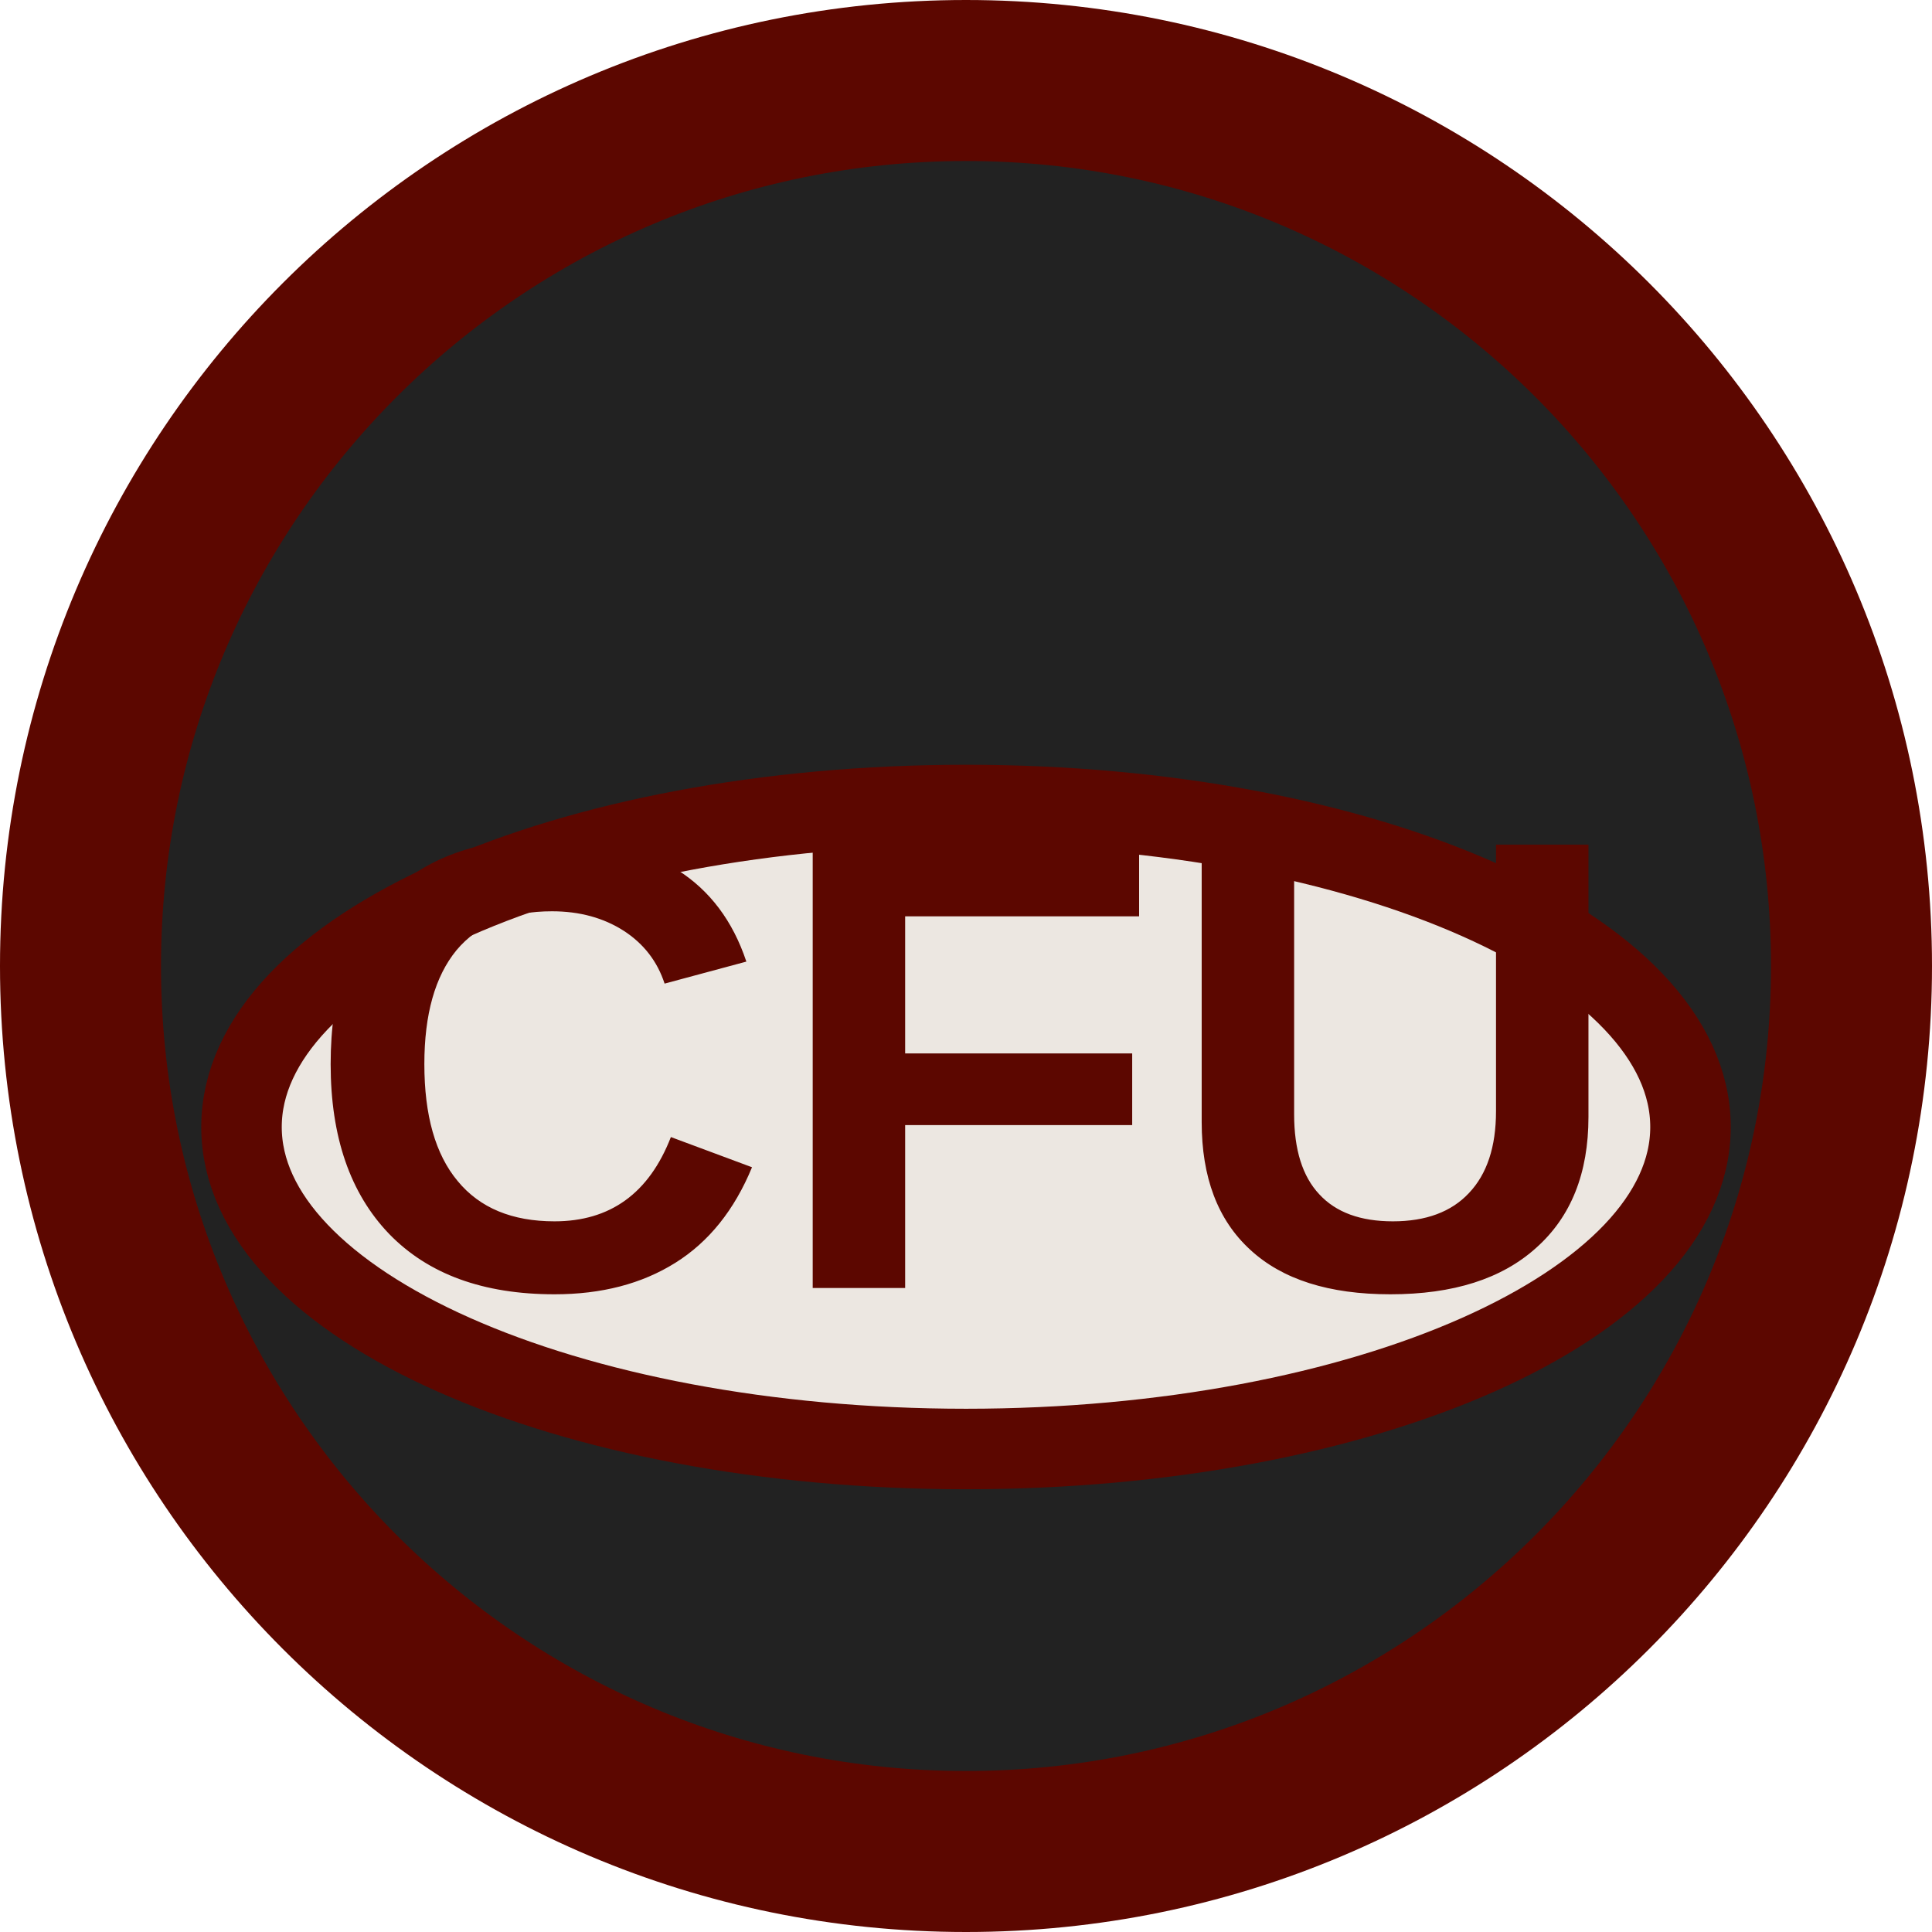
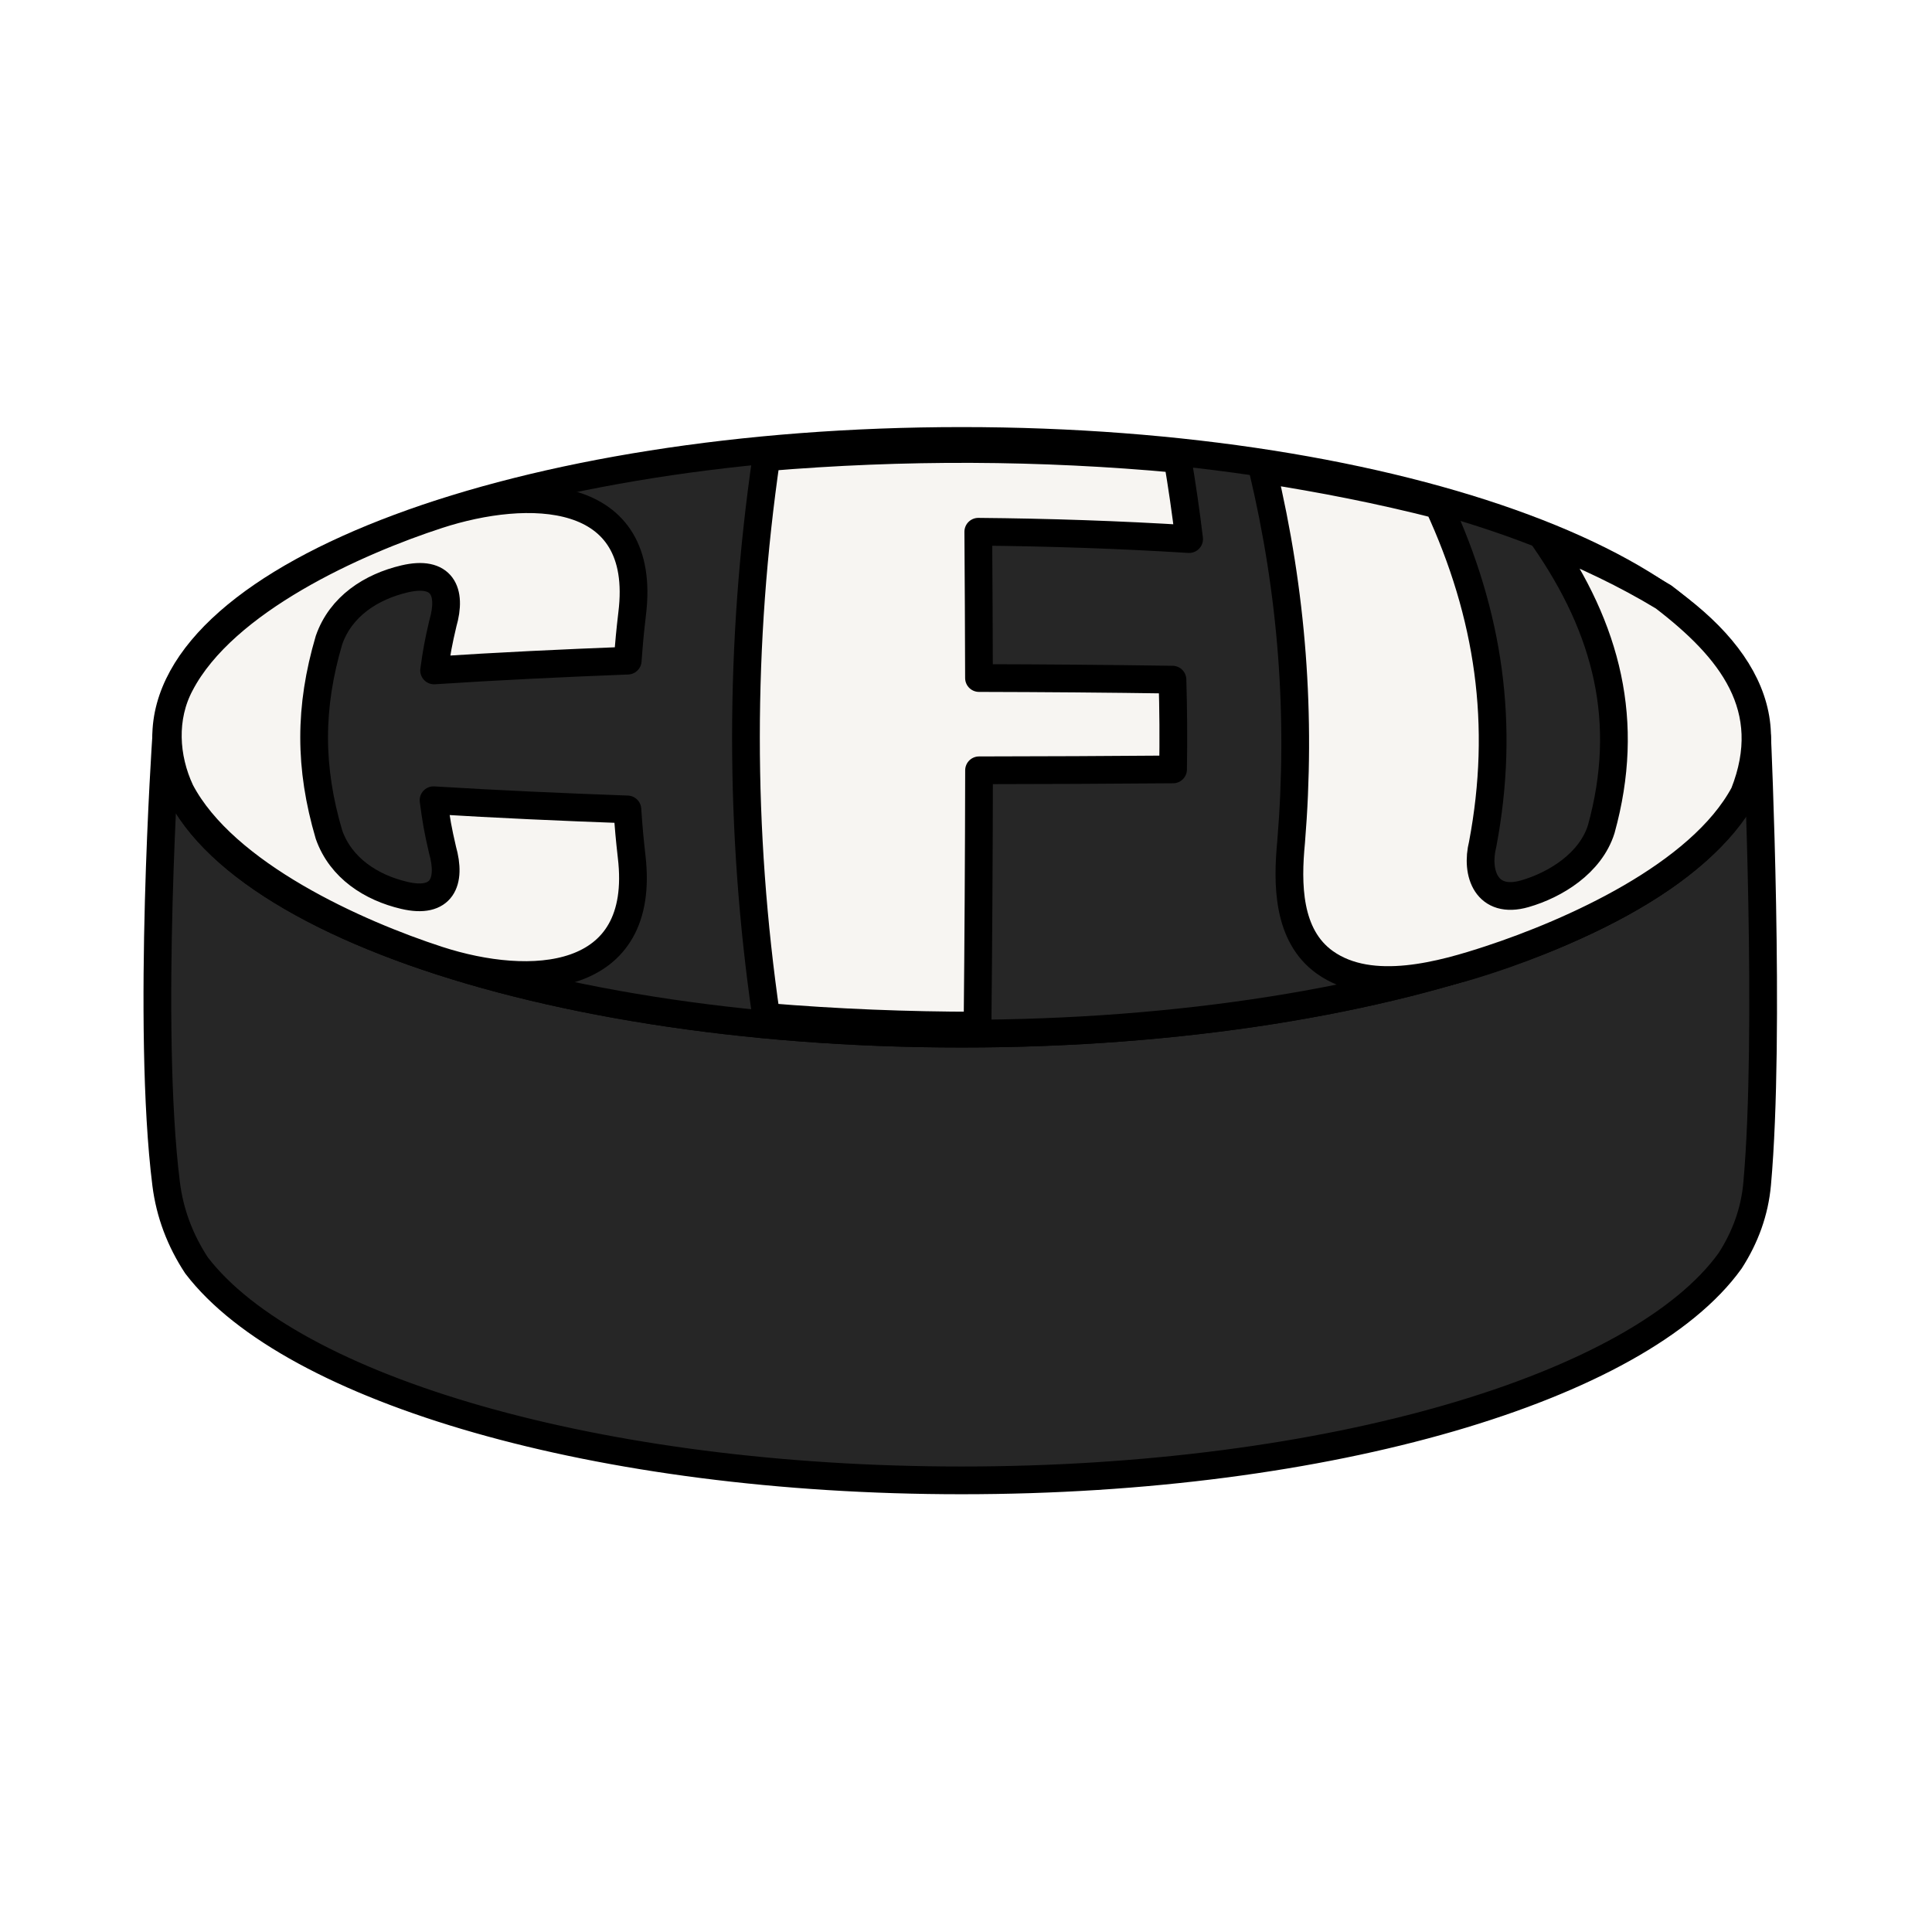
- <svg xmlns="http://www.w3.org/2000/svg" width="48" height="48" viewBox="0 0 48 48" fill="none">
-   <ellipse cx="24" cy="24" rx="22" ry="22" fill="#222" stroke="#5c0700" stroke-width="4" />
-   <ellipse cx="24" cy="28" rx="18" ry="8" fill="#ece7e1" stroke="#5c0700" stroke-width="2" />
-   <text x="24" y="32" text-anchor="middle" font-family="Oswald, Arial, sans-serif" font-size="16" font-weight="bold" fill="#5c0700">CFU</text>
+ <svg xmlns="http://www.w3.org/2000/svg" viewBox="0 0 836 836">
+   <defs>
+     <style>
+       .cls-1 {
+         fill: #262626;
+       }
+ 
+       .cls-1, .cls-2 {
+         stroke: #000;
+         stroke-linecap: round;
+         stroke-linejoin: round;
+         stroke-width: 12px;
+       }
+ 
+       .cls-2 {
+         fill: #f7f5f2;
+       }
+     </style>
+   </defs>
+   <g id="Puck">
+     <path class="cls-1" d="M760.333,319.037c0,70.822-154.111,128.234-344.217,128.234s-344.217-57.412-344.217-128.234c0,0-8.552,125.354,0,193.304,1.605,12.752,6.098,24.468,13.126,35.19,41.056,53.712,173.743,93.043,331.091,93.043,159.276,0,293.261-40.304,332.538-95.026,6.579-10.216,10.605-21.279,11.679-33.207,5.861-65.071,0-193.304,0-193.304Z" />
+     <ellipse class="cls-1" cx="416.116" cy="319.037" rx="344.217" ry="128.234" />
+   </g>
+   <g id="Text">
+     <g>
+       <path class="cls-2" d="M78.108,342.341c-6.806-14.514-7.805-31.889-.076-46.366,18.947-36.283,76.406-61.839,111.527-73.256,38.462-12.502,90.797-12.318,83.979,42.86-.937,8.051-1.322,12.111-1.913,20.289-27.945,1.086-55.876,2.402-83.783,4.235,1.134-8.243,1.902-12.327,3.805-20.399,3.995-13.843-.393-23.029-16.609-19.209-14.429,3.399-27.6,11.86-32.691,26.531-8.556,29.08-8.556,55.026-0,84.106,5.132,14.539,18.3,22.948,32.594,26.305,16.396,3.851,20.427-5.94,16.531-19.73-1.968-8.477-2.749-12.769-3.867-21.433,27.941,1.719,55.903,2.953,83.878,3.972.555,8.189.922,12.256,1.826,20.321,6.572,55.425-43.949,57.795-83.749,44.875-35.015-11.367-92.451-36.967-111.451-73.101Z" />
+       <path class="cls-2" d="M331.61,197.853c59.358-4.983,118.607-4.767,177.919.744,1.958,11.513,3.629,23.075,5.016,34.671-30.397-1.884-60.774-2.909-91.228-3.172.149,21.1.251,42.199.307,63.299,27.907.061,55.81.288,83.714.698.389,12.942.476,25.894.26,38.84-27.985.226-55.969.352-83.954.386-.065,36.825-.278,73.649-.652,110.473-30.567-.011-60.964-1.217-91.425-3.767-11.719-80.684-11.705-161.49.044-242.172Z" />
+       <path class="cls-2" d="M558.683,364.317c4.486-54.691.445-107.814-12.267-161.201,25.625,3.956,50.818,8.915,75.943,15.327,22.015,47.585,28.985,95.235,19.212,146.861-3.16,12.597,1.74,26.157,18.217,21.433,13.161-3.773,28.454-13.148,33.082-27.927,12.883-46.557,2.523-86.615-24.695-125.781,18.045,7.23,35.073,15.235,51.7,25.288,29.131,22.338,49.587,47.752,34.827,85.102-19.022,35.562-75.107,60.234-109.813,71.662-20.355,6.702-51.46,15.69-71.581,1.37-16.343-11.631-16.357-34.163-14.625-52.135Z" />
+     </g>
+   </g>
</svg>
